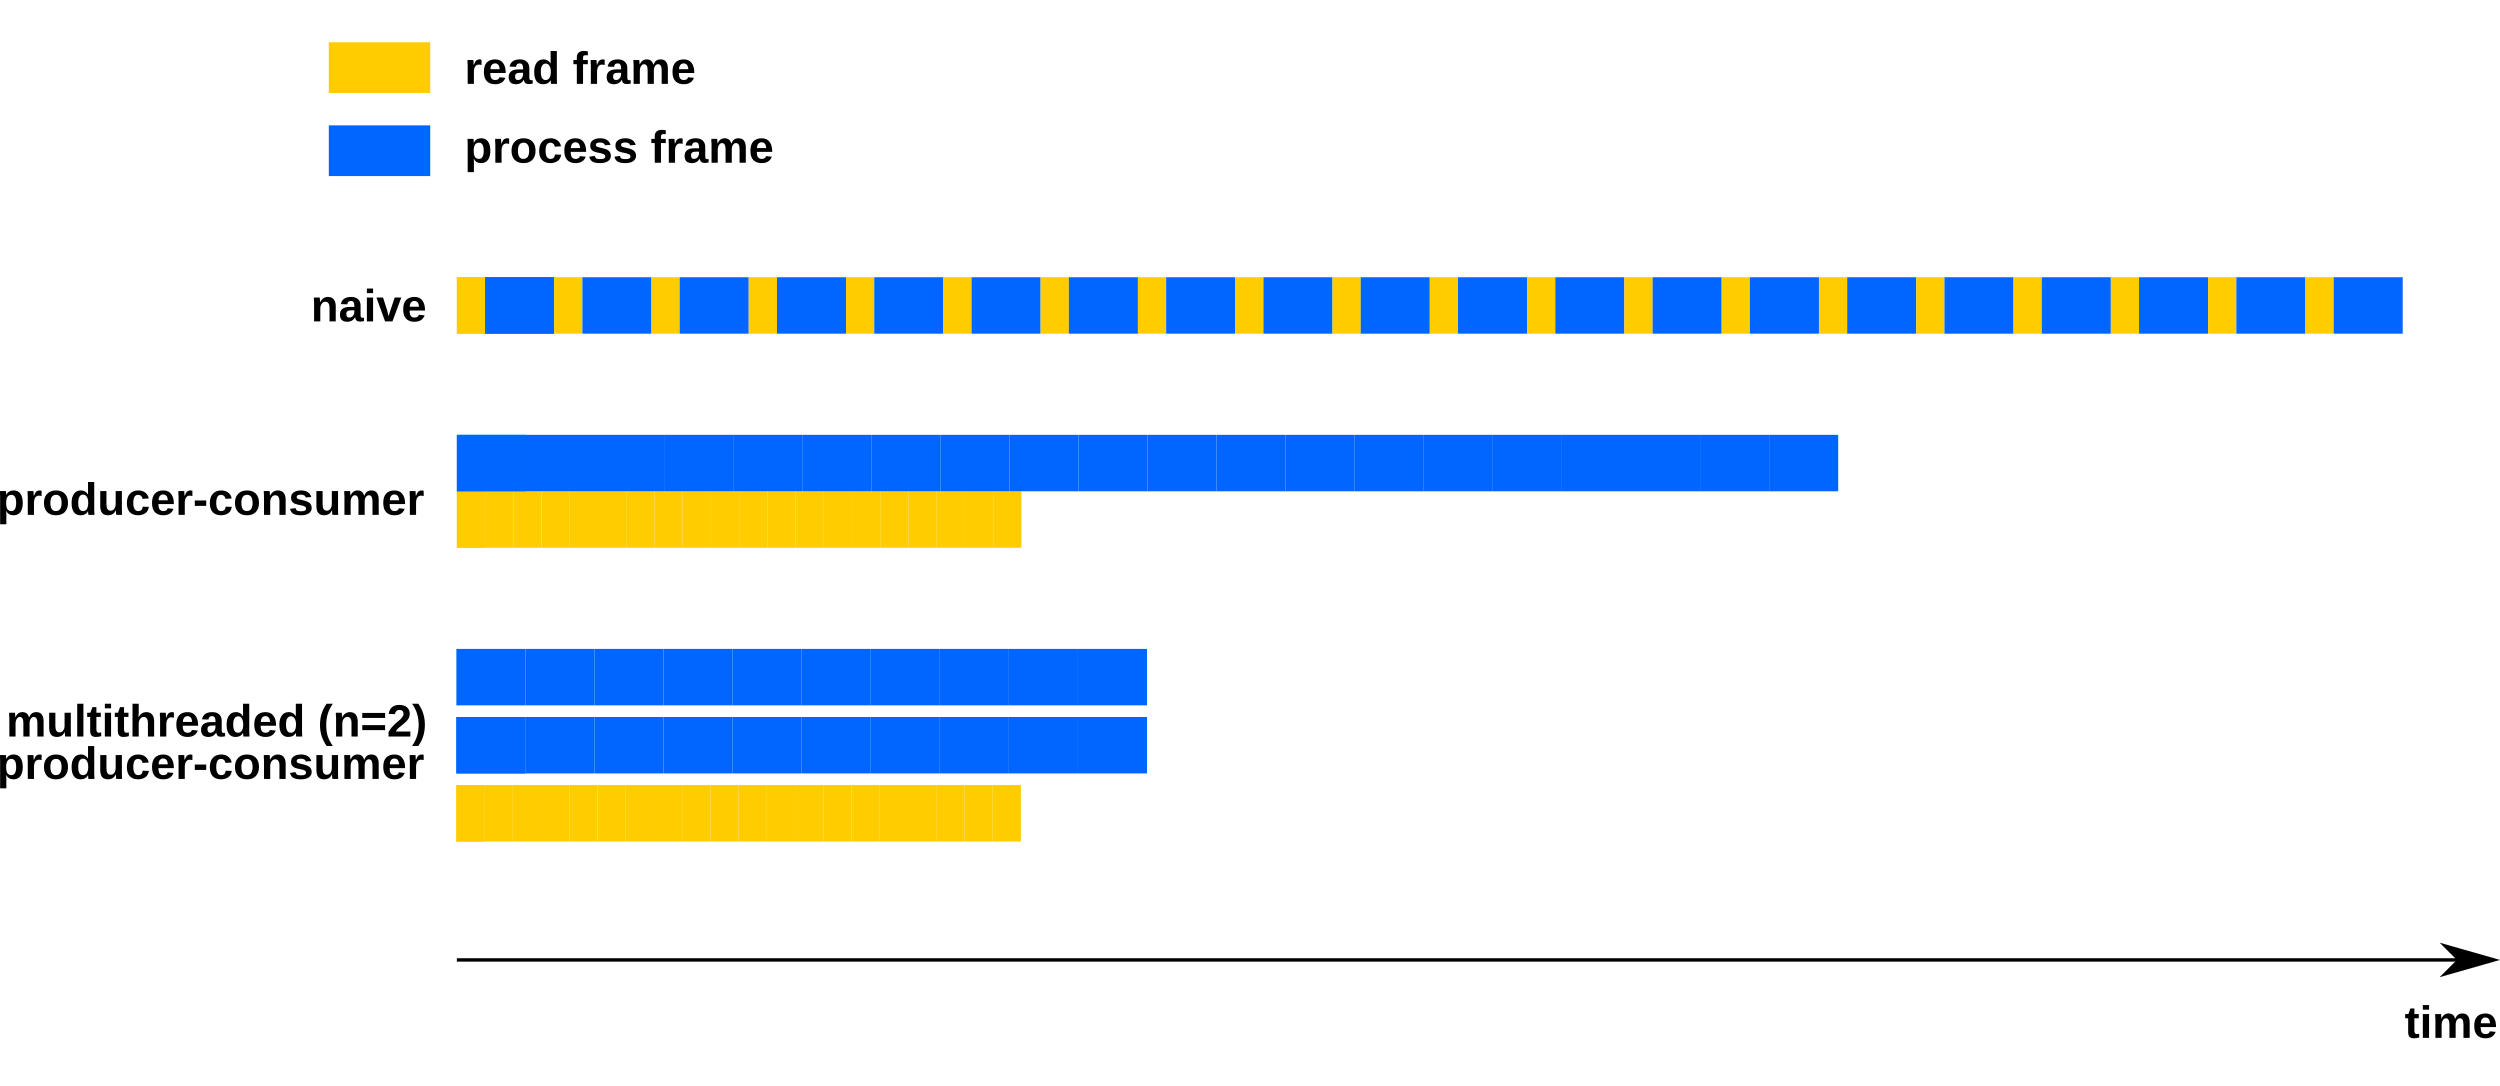
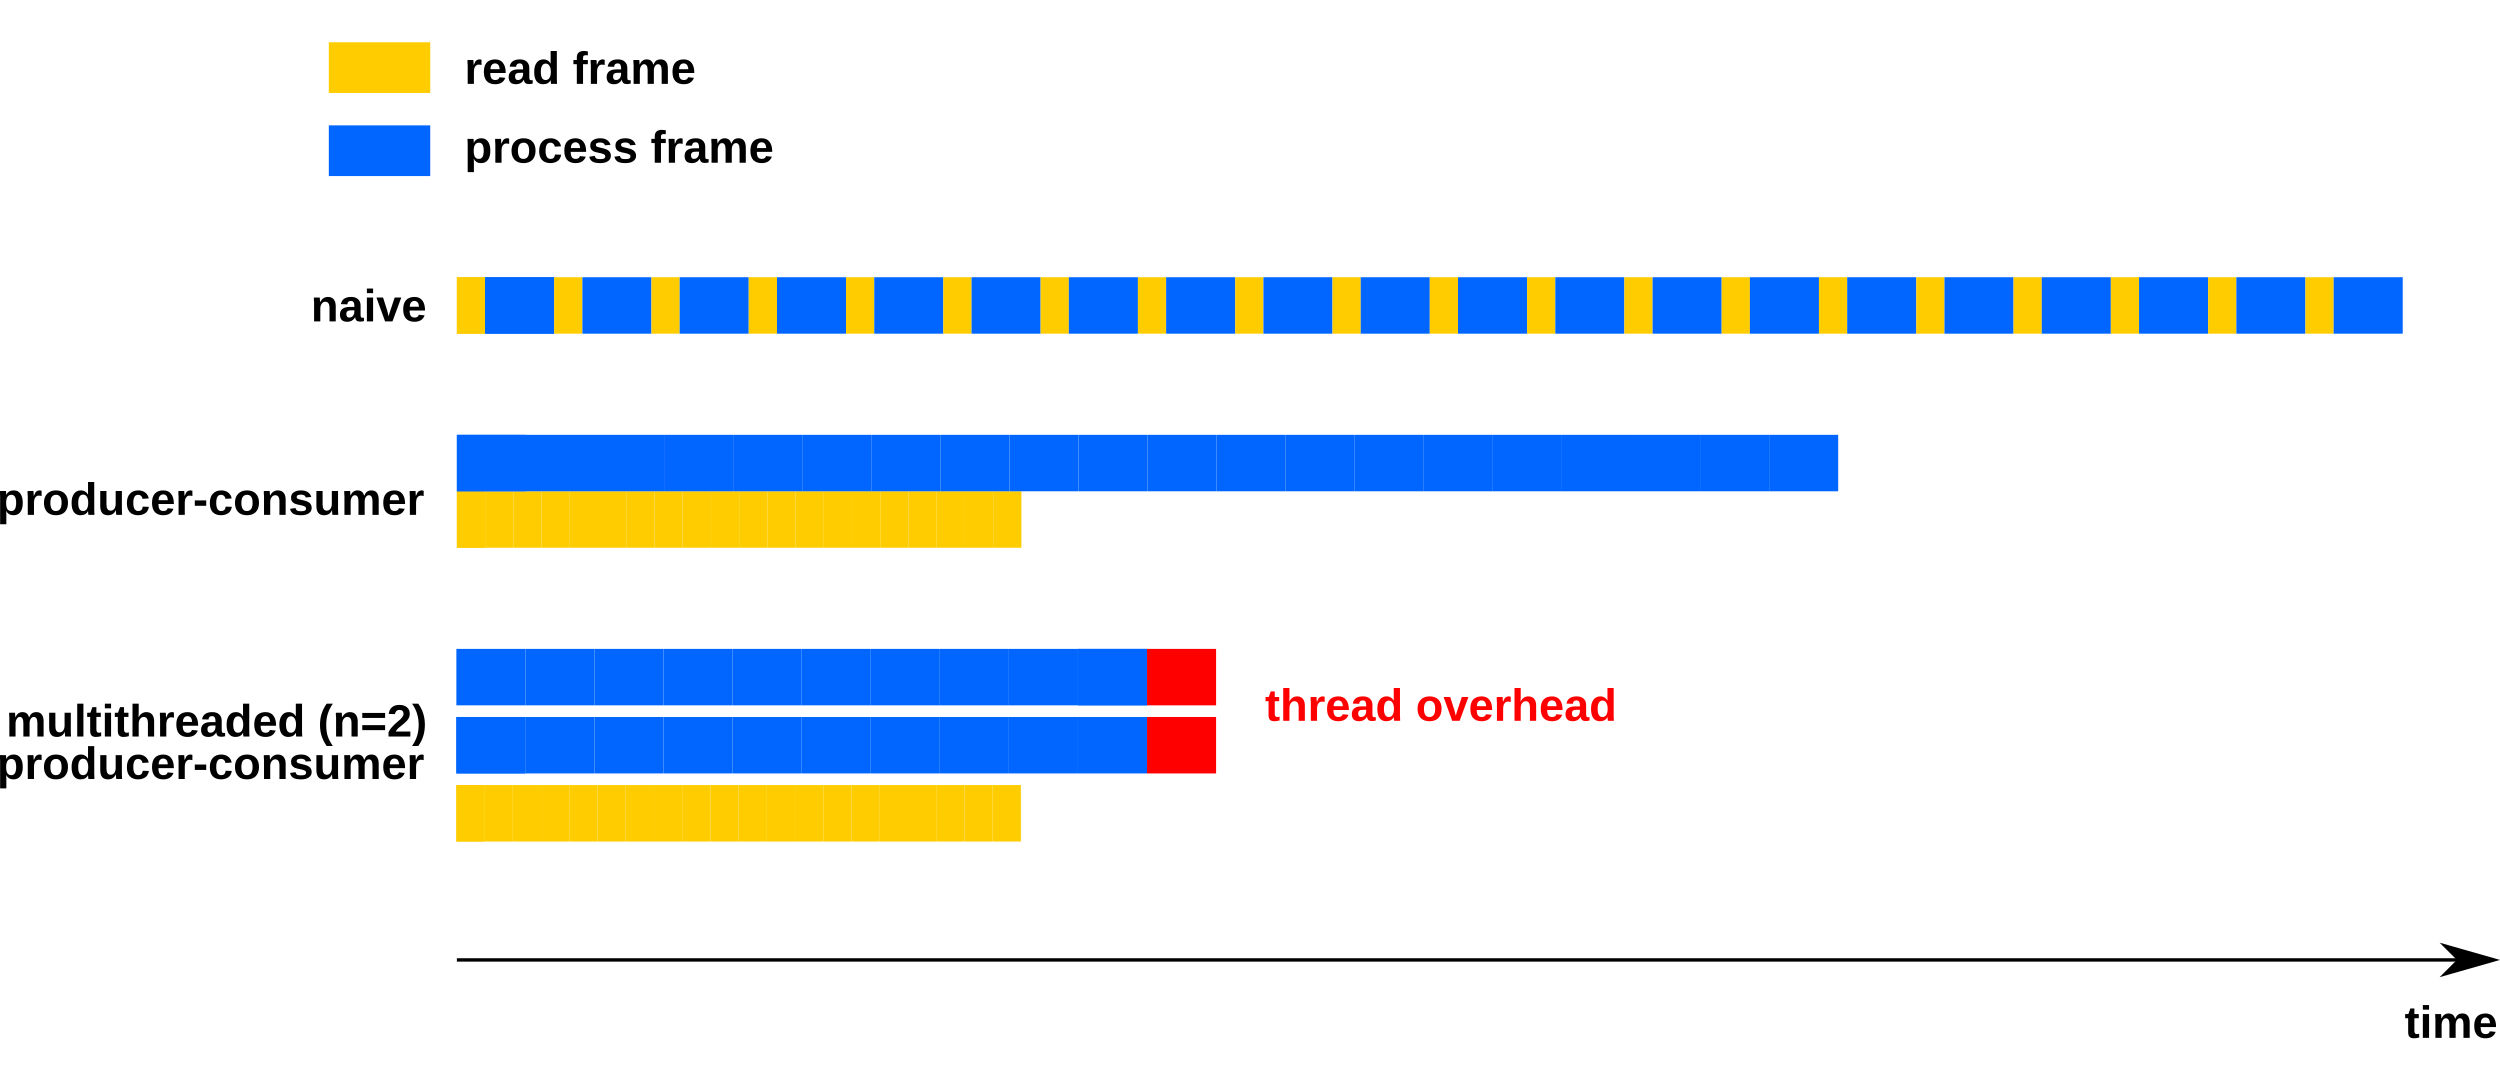
<svg xmlns="http://www.w3.org/2000/svg" xmlns:xlink="http://www.w3.org/1999/xlink" width="194.993mm" height="84.696mm" viewBox="0 0 194.993 84.696" version="1.1" id="svg8">
  <defs id="defs2">
    <marker orient="auto" refY="0" refX="0" id="Arrow1Lend" style="overflow:visible">
      <path id="path4773" d="M 0,0 5,-5 -12.5,0 5,5 Z" style="fill:#000000;fill-opacity:1;fill-rule:evenodd;stroke:#000000;stroke-width:1pt;stroke-opacity:1" transform="matrix(-0.8,0,0,-0.8,-10,0)" />
    </marker>
  </defs>
  <g id="layer1" transform="translate(2.115622,3.878831)">
    <text id="text5450" y="61.593" x="184.696" style="font-style:normal;font-variant:normal;font-weight:bold;font-stretch:normal;font-size:3.528px;line-height:10;font-family:Arial;-inkscape-font-specification:'Arial Bold';letter-spacing:0px;word-spacing:0px;fill:#000000;fill-opacity:1;stroke:none;stroke-width:0.265" xml:space="preserve">
      <tspan style="stroke-width:0.265" y="80.205" x="184.696" id="tspan5448" />
    </text>
-     <g id="g1742" transform="translate(0,1.170832)">
-       <rect transform="rotate(-90)" y="33.519" x="-37.673" height="2.202" width="4.403" id="rect827" style="fill:#ffcc00;fill-opacity:1;stroke:none;stroke-width:0.027;stroke-miterlimit:10;stroke-dasharray:none;stroke-dashoffset:0" />
-       <use id="use4622" xlink:href="#rect827" y="0" x="0" width="100%" height="100%" />
-       <use id="use4624" transform="translate(2.201579)" xlink:href="#rect827" y="0" x="0" width="100%" height="100%" />
-       <use id="use4626" transform="translate(4.403158)" xlink:href="#rect827" y="0" x="0" width="100%" height="100%" />
-       <use id="use4628" transform="translate(6.604738)" xlink:href="#rect827" y="0" x="0" width="100%" height="100%" />
-       <use id="use4630" transform="translate(8.806316)" xlink:href="#rect827" y="0" x="0" width="100%" height="100%" />
-       <use id="use4632" transform="translate(11.00789)" xlink:href="#rect827" y="0" x="0" width="100%" height="100%" />
-       <use id="use4634" transform="translate(13.20947)" xlink:href="#rect827" y="0" x="0" width="100%" height="100%" />
-       <use id="use4636" transform="translate(15.41105)" xlink:href="#rect827" y="0" x="0" width="100%" height="100%" />
-       <use id="use4638" transform="translate(17.61263)" xlink:href="#rect827" y="0" x="0" width="100%" height="100%" />
-       <use id="use4640" transform="translate(19.81421)" xlink:href="#rect827" y="0" x="0" width="100%" height="100%" />
-       <use id="use4642" transform="translate(22.01579)" xlink:href="#rect827" y="0" x="0" width="100%" height="100%" />
-       <use id="use4644" transform="translate(24.21737)" xlink:href="#rect827" y="0" x="0" width="100%" height="100%" />
-       <use id="use4646" transform="translate(26.41895)" xlink:href="#rect827" y="0" x="0" width="100%" height="100%" />
-       <use id="use4648" transform="translate(28.62053)" xlink:href="#rect827" y="0" x="0" width="100%" height="100%" />
-       <use id="use4650" transform="translate(30.82211)" xlink:href="#rect827" y="0" x="0" width="100%" height="100%" />
-       <use id="use4652" transform="translate(33.02369)" xlink:href="#rect827" y="0" x="0" width="100%" height="100%" />
-       <use id="use4654" transform="translate(35.22527)" xlink:href="#rect827" y="0" x="0" width="100%" height="100%" />
-       <use id="use4656" transform="translate(37.42684)" xlink:href="#rect827" y="0" x="0" width="100%" height="100%" />
-       <use id="use4658" transform="translate(39.62842)" xlink:href="#rect827" y="0" x="0" width="100%" height="100%" />
-       <use id="use4660" transform="translate(41.83)" xlink:href="#rect827" y="0" x="0" width="100%" height="100%" />
-       <rect transform="rotate(-90)" style="fill:#0066ff;fill-opacity:1;stroke:none;stroke-width:0.042;stroke-miterlimit:10;stroke-dasharray:none;stroke-dashoffset:0" id="rect829" width="4.403" height="5.387" x="-33.27" y="33.519" />
-       <use id="use4662" xlink:href="#rect829" y="0" x="0" width="100%" height="100%" />
-       <use id="use4664" transform="translate(5.38696)" xlink:href="#rect829" y="0" x="0" width="100%" height="100%" />
-       <use id="use4666" transform="translate(10.77392)" xlink:href="#rect829" y="0" x="0" width="100%" height="100%" />
-       <use id="use4668" transform="translate(16.16088)" xlink:href="#rect829" y="0" x="0" width="100%" height="100%" />
-       <use id="use4670" transform="translate(21.54784)" xlink:href="#rect829" y="0" x="0" width="100%" height="100%" />
-       <use id="use4672" transform="translate(26.9348)" xlink:href="#rect829" y="0" x="0" width="100%" height="100%" />
-       <use id="use4674" transform="translate(32.32176)" xlink:href="#rect829" y="0" x="0" width="100%" height="100%" />
-       <use id="use4676" transform="translate(37.70872)" xlink:href="#rect829" y="0" x="0" width="100%" height="100%" />
-       <use id="use4678" transform="translate(43.09568)" xlink:href="#rect829" y="0" x="0" width="100%" height="100%" />
-       <use id="use4680" transform="translate(48.48264,-4e-6)" xlink:href="#rect829" y="0" x="0" width="100%" height="100%" />
-       <use id="use4682" transform="translate(53.8696,-4e-6)" xlink:href="#rect829" y="0" x="0" width="100%" height="100%" />
-       <use id="use4684" transform="translate(59.25656,-4e-6)" xlink:href="#rect829" y="0" x="0" width="100%" height="100%" />
-       <use id="use4686" transform="translate(64.64352,-4e-6)" xlink:href="#rect829" y="0" x="0" width="100%" height="100%" />
-       <use id="use4688" transform="translate(70.03048,-4e-6)" xlink:href="#rect829" y="0" x="0" width="100%" height="100%" />
-       <use id="use4690" transform="translate(75.41744,-4e-6)" xlink:href="#rect829" y="0" x="0" width="100%" height="100%" />
-       <use id="use4692" transform="translate(80.8044,-4e-6)" xlink:href="#rect829" y="0" x="0" width="100%" height="100%" />
-       <use id="use4694" transform="translate(86.19136,-5e-6)" xlink:href="#rect829" y="0" x="0" width="100%" height="100%" />
-       <use id="use4696" transform="translate(91.57831,5e-6)" xlink:href="#rect829" y="0" x="0" width="100%" height="100%" />
-       <use id="use4698" transform="translate(96.96527,5e-6)" xlink:href="#rect829" y="0" x="0" width="100%" height="100%" />
-       <use id="use4700" transform="translate(102.3522,-4e-6)" xlink:href="#rect829" y="0" x="0" width="100%" height="100%" />
-       <text id="text4762" y="35.107" x="-2.355" style="font-style:normal;font-variant:normal;font-weight:bold;font-stretch:normal;font-size:3.528px;line-height:10;font-family:Arial;-inkscape-font-specification:'Arial Bold';letter-spacing:0px;word-spacing:0px;fill:#000000;fill-opacity:1;stroke:none;stroke-width:0.265" xml:space="preserve">
-         <tspan style="stroke-width:0.265" y="35.107" x="-2.355" id="tspan4760">producer-consumer</tspan>
-       </text>
-     </g>
+     <rect style="fill:#ffcc00;fill-opacity:1;stroke:none;stroke-width:0.027;stroke-miterlimit:10;stroke-dasharray:none;stroke-dashoffset:0" id="rect827" width="4.403" height="2.202" x="-38.844" y="33.519" transform="rotate(-90)" />
+     <use height="100%" width="100%" x="0" y="0" xlink:href="#rect827" id="use4622" />
+     <use height="100%" width="100%" x="0" y="0" xlink:href="#rect827" transform="translate(2.201579)" id="use4624" />
+     <use height="100%" width="100%" x="0" y="0" xlink:href="#rect827" transform="translate(4.403158)" id="use4626" />
+     <use height="100%" width="100%" x="0" y="0" xlink:href="#rect827" transform="translate(6.604738)" id="use4628" />
+     <use height="100%" width="100%" x="0" y="0" xlink:href="#rect827" transform="translate(8.806316)" id="use4630" />
+     <use height="100%" width="100%" x="0" y="0" xlink:href="#rect827" transform="translate(11.00789)" id="use4632" />
+     <use height="100%" width="100%" x="0" y="0" xlink:href="#rect827" transform="translate(13.20947)" id="use4634" />
+     <use height="100%" width="100%" x="0" y="0" xlink:href="#rect827" transform="translate(15.41105)" id="use4636" />
+     <use height="100%" width="100%" x="0" y="0" xlink:href="#rect827" transform="translate(17.61263)" id="use4638" />
+     <use height="100%" width="100%" x="0" y="0" xlink:href="#rect827" transform="translate(19.81421)" id="use4640" />
+     <use height="100%" width="100%" x="0" y="0" xlink:href="#rect827" transform="translate(22.01579)" id="use4642" />
+     <use height="100%" width="100%" x="0" y="0" xlink:href="#rect827" transform="translate(24.21737)" id="use4644" />
+     <use height="100%" width="100%" x="0" y="0" xlink:href="#rect827" transform="translate(26.41895)" id="use4646" />
+     <use height="100%" width="100%" x="0" y="0" xlink:href="#rect827" transform="translate(28.62053)" id="use4648" />
+     <use height="100%" width="100%" x="0" y="0" xlink:href="#rect827" transform="translate(30.82211)" id="use4650" />
+     <use height="100%" width="100%" x="0" y="0" xlink:href="#rect827" transform="translate(33.02369)" id="use4652" />
+     <use height="100%" width="100%" x="0" y="0" xlink:href="#rect827" transform="translate(35.22527)" id="use4654" />
+     <use height="100%" width="100%" x="0" y="0" xlink:href="#rect827" transform="translate(37.42684)" id="use4656" />
+     <use height="100%" width="100%" x="0" y="0" xlink:href="#rect827" transform="translate(39.62842)" id="use4658" />
+     <use height="100%" width="100%" x="0" y="0" xlink:href="#rect827" transform="translate(41.83)" id="use4660" />
+     <rect y="33.519" x="-34.44" height="5.387" width="4.403" id="rect829" style="fill:#0066ff;fill-opacity:1;stroke:none;stroke-width:0.042;stroke-miterlimit:10;stroke-dasharray:none;stroke-dashoffset:0" transform="rotate(-90)" />
+     <use height="100%" width="100%" x="0" y="0" xlink:href="#rect829" id="use4662" />
+     <use height="100%" width="100%" x="0" y="0" xlink:href="#rect829" transform="translate(5.38696)" id="use4664" />
+     <use height="100%" width="100%" x="0" y="0" xlink:href="#rect829" transform="translate(10.77392)" id="use4666" />
+     <use height="100%" width="100%" x="0" y="0" xlink:href="#rect829" transform="translate(16.16088)" id="use4668" />
+     <use height="100%" width="100%" x="0" y="0" xlink:href="#rect829" transform="translate(21.54784)" id="use4670" />
+     <use height="100%" width="100%" x="0" y="0" xlink:href="#rect829" transform="translate(26.9348)" id="use4672" />
+     <use height="100%" width="100%" x="0" y="0" xlink:href="#rect829" transform="translate(32.32176)" id="use4674" />
+     <use height="100%" width="100%" x="0" y="0" xlink:href="#rect829" transform="translate(37.70872)" id="use4676" />
+     <use height="100%" width="100%" x="0" y="0" xlink:href="#rect829" transform="translate(43.09568)" id="use4678" />
+     <use height="100%" width="100%" x="0" y="0" xlink:href="#rect829" transform="translate(48.48264,-4e-6)" id="use4680" />
+     <use height="100%" width="100%" x="0" y="0" xlink:href="#rect829" transform="translate(53.8696,-4e-6)" id="use4682" />
+     <use height="100%" width="100%" x="0" y="0" xlink:href="#rect829" transform="translate(59.25656,-4e-6)" id="use4684" />
+     <use height="100%" width="100%" x="0" y="0" xlink:href="#rect829" transform="translate(64.64352,-4e-6)" id="use4686" />
+     <use height="100%" width="100%" x="0" y="0" xlink:href="#rect829" transform="translate(70.03048,-4e-6)" id="use4688" />
+     <use height="100%" width="100%" x="0" y="0" xlink:href="#rect829" transform="translate(75.41744,-4e-6)" id="use4690" />
+     <use height="100%" width="100%" x="0" y="0" xlink:href="#rect829" transform="translate(80.8044,-4e-6)" id="use4692" />
+     <use height="100%" width="100%" x="0" y="0" xlink:href="#rect829" transform="translate(86.19136,-5e-6)" id="use4694" />
+     <use height="100%" width="100%" x="0" y="0" xlink:href="#rect829" transform="translate(91.57831,5e-6)" id="use4696" />
+     <use height="100%" width="100%" x="0" y="0" xlink:href="#rect829" transform="translate(96.96527,5e-6)" id="use4698" />
+     <use height="100%" width="100%" x="0" y="0" xlink:href="#rect829" transform="translate(102.3522,-4e-6)" id="use4700" />
+     <text xml:space="preserve" style="font-style:normal;font-variant:normal;font-weight:bold;font-stretch:normal;font-size:3.528px;line-height:10;font-family:Arial;-inkscape-font-specification:'Arial Bold';letter-spacing:0px;word-spacing:0px;fill:#000000;fill-opacity:1;stroke:none;stroke-width:0.265" x="-2.355" y="36.278" id="text4762">
+       <tspan id="tspan4760" x="-2.355" y="36.278" style="stroke-width:0.265">producer-consumer</tspan>
+     </text>
    <g id="g1807">
      <path id="path4768" d="M 33.519,70.993 H 192.363" style="fill:none;stroke:#000000;stroke-width:0.265;stroke-linecap:butt;stroke-linejoin:miter;stroke-miterlimit:4;stroke-dasharray:none;stroke-opacity:1;marker-end:url(#Arrow1Lend)" />
      <text id="text5446" y="77.072" x="185.435" style="font-style:normal;font-variant:normal;font-weight:bold;font-stretch:normal;font-size:3.528px;line-height:10;font-family:Arial;-inkscape-font-specification:'Arial Bold';letter-spacing:0px;word-spacing:0px;fill:#000000;fill-opacity:1;stroke:none;stroke-width:0.265" xml:space="preserve">
        <tspan style="stroke-width:0.265" y="77.072" x="185.435" id="tspan5442">time</tspan>
        <tspan style="stroke-width:0.265" y="112.349" x="185.435" id="tspan5444" />
      </text>
    </g>
-     <g id="g1696" transform="translate(0,-0.07428235)">
-       <rect transform="rotate(-90)" style="fill:#ffcc00;fill-opacity:1;stroke:none;stroke-width:0.027;stroke-miterlimit:10;stroke-dasharray:none;stroke-dashoffset:0" id="rect819" width="4.403" height="2.202" x="-22.222" y="33.519" />
-       <rect transform="rotate(-90)" y="35.72" x="-22.222" height="5.387" width="4.403" id="rect821" style="fill:#0066ff;fill-opacity:1;stroke:none;stroke-width:0.042;stroke-miterlimit:10;stroke-dasharray:none;stroke-dashoffset:0" />
-       <rect transform="rotate(-90)" y="33.519" x="-22.222" height="2.202" width="4.403" id="rect5850" style="fill:#ffcc00;fill-opacity:1;stroke:none;stroke-width:0.027;stroke-miterlimit:10;stroke-dasharray:none;stroke-dashoffset:0" />
-       <rect transform="rotate(-90)" style="fill:#0066ff;fill-opacity:1;stroke:none;stroke-width:0.042;stroke-miterlimit:10;stroke-dasharray:none;stroke-dashoffset:0" id="rect5852" width="4.403" height="5.387" x="-22.222" y="35.72" />
-       <rect transform="rotate(-90)" y="41.107" x="-22.222" height="2.202" width="4.403" id="rect5856" style="fill:#ffcc00;fill-opacity:1;stroke:none;stroke-width:0.027;stroke-miterlimit:10;stroke-dasharray:none;stroke-dashoffset:0" />
-       <rect transform="rotate(-90)" style="fill:#0066ff;fill-opacity:1;stroke:none;stroke-width:0.042;stroke-miterlimit:10;stroke-dasharray:none;stroke-dashoffset:0" id="rect5858" width="4.403" height="5.387" x="-22.222" y="43.309" />
-       <rect transform="rotate(-90)" y="48.696" x="-22.222" height="2.202" width="4.403" id="rect5862" style="fill:#ffcc00;fill-opacity:1;stroke:none;stroke-width:0.027;stroke-miterlimit:10;stroke-dasharray:none;stroke-dashoffset:0" />
-       <rect transform="rotate(-90)" style="fill:#0066ff;fill-opacity:1;stroke:none;stroke-width:0.042;stroke-miterlimit:10;stroke-dasharray:none;stroke-dashoffset:0" id="rect5864" width="4.403" height="5.387" x="-22.222" y="50.897" />
-       <rect transform="rotate(-90)" y="56.284" x="-22.222" height="2.202" width="4.403" id="rect5868" style="fill:#ffcc00;fill-opacity:1;stroke:none;stroke-width:0.027;stroke-miterlimit:10;stroke-dasharray:none;stroke-dashoffset:0" />
-       <rect transform="rotate(-90)" style="fill:#0066ff;fill-opacity:1;stroke:none;stroke-width:0.042;stroke-miterlimit:10;stroke-dasharray:none;stroke-dashoffset:0" id="rect5870" width="4.403" height="5.387" x="-22.222" y="58.486" />
-       <rect transform="rotate(-90)" y="63.873" x="-22.222" height="2.202" width="4.403" id="rect5874" style="fill:#ffcc00;fill-opacity:1;stroke:none;stroke-width:0.027;stroke-miterlimit:10;stroke-dasharray:none;stroke-dashoffset:0" />
-       <rect transform="rotate(-90)" style="fill:#0066ff;fill-opacity:1;stroke:none;stroke-width:0.042;stroke-miterlimit:10;stroke-dasharray:none;stroke-dashoffset:0" id="rect5876" width="4.403" height="5.387" x="-22.222" y="66.074" />
-       <rect transform="rotate(-90)" y="71.461" x="-22.222" height="2.202" width="4.403" id="rect5880" style="fill:#ffcc00;fill-opacity:1;stroke:none;stroke-width:0.027;stroke-miterlimit:10;stroke-dasharray:none;stroke-dashoffset:0" />
-       <rect transform="rotate(-90)" style="fill:#0066ff;fill-opacity:1;stroke:none;stroke-width:0.042;stroke-miterlimit:10;stroke-dasharray:none;stroke-dashoffset:0" id="rect5882" width="4.403" height="5.387" x="-22.222" y="73.663" />
-       <rect transform="rotate(-90)" y="79.05" x="-22.222" height="2.202" width="4.403" id="rect5886" style="fill:#ffcc00;fill-opacity:1;stroke:none;stroke-width:0.027;stroke-miterlimit:10;stroke-dasharray:none;stroke-dashoffset:0" />
-       <rect transform="rotate(-90)" style="fill:#0066ff;fill-opacity:1;stroke:none;stroke-width:0.042;stroke-miterlimit:10;stroke-dasharray:none;stroke-dashoffset:0" id="rect5888" width="4.403" height="5.387" x="-22.222" y="81.252" />
-       <rect transform="rotate(-90)" y="86.638" x="-22.222" height="2.202" width="4.403" id="rect5892" style="fill:#ffcc00;fill-opacity:1;stroke:none;stroke-width:0.027;stroke-miterlimit:10;stroke-dasharray:none;stroke-dashoffset:0" />
-       <rect transform="rotate(-90)" style="fill:#0066ff;fill-opacity:1;stroke:none;stroke-width:0.042;stroke-miterlimit:10;stroke-dasharray:none;stroke-dashoffset:0" id="rect5894" width="4.403" height="5.387" x="-22.222" y="88.84" />
-       <rect transform="rotate(-90)" y="94.227" x="-22.222" height="2.202" width="4.403" id="rect5898" style="fill:#ffcc00;fill-opacity:1;stroke:none;stroke-width:0.027;stroke-miterlimit:10;stroke-dasharray:none;stroke-dashoffset:0" />
-       <rect transform="rotate(-90)" style="fill:#0066ff;fill-opacity:1;stroke:none;stroke-width:0.042;stroke-miterlimit:10;stroke-dasharray:none;stroke-dashoffset:0" id="rect5900" width="4.403" height="5.387" x="-22.222" y="96.429" />
-       <rect transform="rotate(-90)" y="101.816" x="-22.222" height="2.202" width="4.403" id="rect5904" style="fill:#ffcc00;fill-opacity:1;stroke:none;stroke-width:0.027;stroke-miterlimit:10;stroke-dasharray:none;stroke-dashoffset:0" />
-       <rect transform="rotate(-90)" style="fill:#0066ff;fill-opacity:1;stroke:none;stroke-width:0.042;stroke-miterlimit:10;stroke-dasharray:none;stroke-dashoffset:0" id="rect5906" width="4.403" height="5.387" x="-22.222" y="104.017" />
-       <rect transform="rotate(-90)" y="109.404" x="-22.222" height="2.202" width="4.403" id="rect5910" style="fill:#ffcc00;fill-opacity:1;stroke:none;stroke-width:0.027;stroke-miterlimit:10;stroke-dasharray:none;stroke-dashoffset:0" />
-       <rect transform="rotate(-90)" style="fill:#0066ff;fill-opacity:1;stroke:none;stroke-width:0.042;stroke-miterlimit:10;stroke-dasharray:none;stroke-dashoffset:0" id="rect5912" width="4.403" height="5.387" x="-22.222" y="111.606" />
-       <rect transform="rotate(-90)" y="116.993" x="-22.222" height="2.202" width="4.403" id="rect5916" style="fill:#ffcc00;fill-opacity:1;stroke:none;stroke-width:0.027;stroke-miterlimit:10;stroke-dasharray:none;stroke-dashoffset:0" />
-       <rect transform="rotate(-90)" style="fill:#0066ff;fill-opacity:1;stroke:none;stroke-width:0.042;stroke-miterlimit:10;stroke-dasharray:none;stroke-dashoffset:0" id="rect5918" width="4.403" height="5.387" x="-22.222" y="119.194" />
-       <rect transform="rotate(-90)" y="124.581" x="-22.222" height="2.202" width="4.403" id="rect5922" style="fill:#ffcc00;fill-opacity:1;stroke:none;stroke-width:0.027;stroke-miterlimit:10;stroke-dasharray:none;stroke-dashoffset:0" />
-       <rect transform="rotate(-90)" style="fill:#0066ff;fill-opacity:1;stroke:none;stroke-width:0.042;stroke-miterlimit:10;stroke-dasharray:none;stroke-dashoffset:0" id="rect5924" width="4.403" height="5.387" x="-22.222" y="126.783" />
-       <rect transform="rotate(-90)" y="132.17" x="-22.222" height="2.202" width="4.403" id="rect5928" style="fill:#ffcc00;fill-opacity:1;stroke:none;stroke-width:0.027;stroke-miterlimit:10;stroke-dasharray:none;stroke-dashoffset:0" />
-       <rect transform="rotate(-90)" style="fill:#0066ff;fill-opacity:1;stroke:none;stroke-width:0.042;stroke-miterlimit:10;stroke-dasharray:none;stroke-dashoffset:0" id="rect5930" width="4.403" height="5.387" x="-22.222" y="134.371" />
-       <rect transform="rotate(-90)" y="139.758" x="-22.222" height="2.202" width="4.403" id="rect5934" style="fill:#ffcc00;fill-opacity:1;stroke:none;stroke-width:0.027;stroke-miterlimit:10;stroke-dasharray:none;stroke-dashoffset:0" />
-       <rect transform="rotate(-90)" style="fill:#0066ff;fill-opacity:1;stroke:none;stroke-width:0.042;stroke-miterlimit:10;stroke-dasharray:none;stroke-dashoffset:0" id="rect5936" width="4.403" height="5.387" x="-22.222" y="141.96" />
-       <rect transform="rotate(-90)" y="147.347" x="-22.222" height="2.202" width="4.403" id="rect5940" style="fill:#ffcc00;fill-opacity:1;stroke:none;stroke-width:0.027;stroke-miterlimit:10;stroke-dasharray:none;stroke-dashoffset:0" />
-       <rect transform="rotate(-90)" style="fill:#0066ff;fill-opacity:1;stroke:none;stroke-width:0.042;stroke-miterlimit:10;stroke-dasharray:none;stroke-dashoffset:0" id="rect5942" width="4.403" height="5.387" x="-22.222" y="149.548" />
-       <rect transform="rotate(-90)" y="154.935" x="-22.222" height="2.202" width="4.403" id="rect5946" style="fill:#ffcc00;fill-opacity:1;stroke:none;stroke-width:0.027;stroke-miterlimit:10;stroke-dasharray:none;stroke-dashoffset:0" />
-       <rect transform="rotate(-90)" style="fill:#0066ff;fill-opacity:1;stroke:none;stroke-width:0.042;stroke-miterlimit:10;stroke-dasharray:none;stroke-dashoffset:0" id="rect5948" width="4.403" height="5.387" x="-22.222" y="157.137" />
-       <rect transform="rotate(-90)" y="162.524" x="-22.222" height="2.202" width="4.403" id="rect5952" style="fill:#ffcc00;fill-opacity:1;stroke:none;stroke-width:0.027;stroke-miterlimit:10;stroke-dasharray:none;stroke-dashoffset:0" />
-       <rect transform="rotate(-90)" style="fill:#0066ff;fill-opacity:1;stroke:none;stroke-width:0.042;stroke-miterlimit:10;stroke-dasharray:none;stroke-dashoffset:0" id="rect5954" width="4.403" height="5.387" x="-22.222" y="164.725" />
-       <rect transform="rotate(-90)" y="170.112" x="-22.222" height="2.202" width="4.403" id="rect5958" style="fill:#ffcc00;fill-opacity:1;stroke:none;stroke-width:0.027;stroke-miterlimit:10;stroke-dasharray:none;stroke-dashoffset:0" />
-       <rect transform="rotate(-90)" style="fill:#0066ff;fill-opacity:1;stroke:none;stroke-width:0.042;stroke-miterlimit:10;stroke-dasharray:none;stroke-dashoffset:0" id="rect5960" width="4.403" height="5.387" x="-22.222" y="172.314" />
-       <rect transform="rotate(-90)" y="177.701" x="-22.222" height="2.202" width="4.403" id="rect5964" style="fill:#ffcc00;fill-opacity:1;stroke:none;stroke-width:0.027;stroke-miterlimit:10;stroke-dasharray:none;stroke-dashoffset:0" />
-       <rect transform="rotate(-90)" style="fill:#0066ff;fill-opacity:1;stroke:none;stroke-width:0.042;stroke-miterlimit:10;stroke-dasharray:none;stroke-dashoffset:0" id="rect5966" width="4.403" height="5.387" x="-22.222" y="179.903" />
-       <text xml:space="preserve" style="font-style:normal;font-variant:normal;font-weight:bold;font-stretch:normal;font-size:3.528px;line-height:10;font-family:Arial;-inkscape-font-specification:'Arial Bold';letter-spacing:0px;word-spacing:0px;fill:#000000;fill-opacity:1;stroke:none;stroke-width:0.265" x="22.134" y="21.262" id="text6066">
-         <tspan id="tspan6064" x="22.134" y="21.262" style="stroke-width:0.265">naive</tspan>
-       </text>
-     </g>
+     <rect y="33.519" x="-22.147" height="2.202" width="4.403" id="rect819" style="fill:#ffcc00;fill-opacity:1;stroke:none;stroke-width:0.027;stroke-miterlimit:10;stroke-dasharray:none;stroke-dashoffset:0" transform="rotate(-90)" />
+     <rect style="fill:#0066ff;fill-opacity:1;stroke:none;stroke-width:0.042;stroke-miterlimit:10;stroke-dasharray:none;stroke-dashoffset:0" id="rect821" width="4.403" height="5.387" x="-22.147" y="35.72" transform="rotate(-90)" />
+     <rect style="fill:#ffcc00;fill-opacity:1;stroke:none;stroke-width:0.027;stroke-miterlimit:10;stroke-dasharray:none;stroke-dashoffset:0" id="rect5850" width="4.403" height="2.202" x="-22.147" y="33.519" transform="rotate(-90)" />
+     <rect y="35.72" x="-22.147" height="5.387" width="4.403" id="rect5852" style="fill:#0066ff;fill-opacity:1;stroke:none;stroke-width:0.042;stroke-miterlimit:10;stroke-dasharray:none;stroke-dashoffset:0" transform="rotate(-90)" />
+     <rect style="fill:#ffcc00;fill-opacity:1;stroke:none;stroke-width:0.027;stroke-miterlimit:10;stroke-dasharray:none;stroke-dashoffset:0" id="rect5856" width="4.403" height="2.202" x="-22.147" y="41.107" transform="rotate(-90)" />
+     <rect y="43.309" x="-22.147" height="5.387" width="4.403" id="rect5858" style="fill:#0066ff;fill-opacity:1;stroke:none;stroke-width:0.042;stroke-miterlimit:10;stroke-dasharray:none;stroke-dashoffset:0" transform="rotate(-90)" />
+     <rect style="fill:#ffcc00;fill-opacity:1;stroke:none;stroke-width:0.027;stroke-miterlimit:10;stroke-dasharray:none;stroke-dashoffset:0" id="rect5862" width="4.403" height="2.202" x="-22.147" y="48.696" transform="rotate(-90)" />
+     <rect y="50.897" x="-22.147" height="5.387" width="4.403" id="rect5864" style="fill:#0066ff;fill-opacity:1;stroke:none;stroke-width:0.042;stroke-miterlimit:10;stroke-dasharray:none;stroke-dashoffset:0" transform="rotate(-90)" />
+     <rect style="fill:#ffcc00;fill-opacity:1;stroke:none;stroke-width:0.027;stroke-miterlimit:10;stroke-dasharray:none;stroke-dashoffset:0" id="rect5868" width="4.403" height="2.202" x="-22.147" y="56.284" transform="rotate(-90)" />
+     <rect y="58.486" x="-22.147" height="5.387" width="4.403" id="rect5870" style="fill:#0066ff;fill-opacity:1;stroke:none;stroke-width:0.042;stroke-miterlimit:10;stroke-dasharray:none;stroke-dashoffset:0" transform="rotate(-90)" />
+     <rect style="fill:#ffcc00;fill-opacity:1;stroke:none;stroke-width:0.027;stroke-miterlimit:10;stroke-dasharray:none;stroke-dashoffset:0" id="rect5874" width="4.403" height="2.202" x="-22.147" y="63.873" transform="rotate(-90)" />
+     <rect y="66.074" x="-22.147" height="5.387" width="4.403" id="rect5876" style="fill:#0066ff;fill-opacity:1;stroke:none;stroke-width:0.042;stroke-miterlimit:10;stroke-dasharray:none;stroke-dashoffset:0" transform="rotate(-90)" />
+     <rect style="fill:#ffcc00;fill-opacity:1;stroke:none;stroke-width:0.027;stroke-miterlimit:10;stroke-dasharray:none;stroke-dashoffset:0" id="rect5880" width="4.403" height="2.202" x="-22.147" y="71.461" transform="rotate(-90)" />
+     <rect y="73.663" x="-22.147" height="5.387" width="4.403" id="rect5882" style="fill:#0066ff;fill-opacity:1;stroke:none;stroke-width:0.042;stroke-miterlimit:10;stroke-dasharray:none;stroke-dashoffset:0" transform="rotate(-90)" />
+     <rect style="fill:#ffcc00;fill-opacity:1;stroke:none;stroke-width:0.027;stroke-miterlimit:10;stroke-dasharray:none;stroke-dashoffset:0" id="rect5886" width="4.403" height="2.202" x="-22.147" y="79.05" transform="rotate(-90)" />
+     <rect y="81.252" x="-22.147" height="5.387" width="4.403" id="rect5888" style="fill:#0066ff;fill-opacity:1;stroke:none;stroke-width:0.042;stroke-miterlimit:10;stroke-dasharray:none;stroke-dashoffset:0" transform="rotate(-90)" />
+     <rect style="fill:#ffcc00;fill-opacity:1;stroke:none;stroke-width:0.027;stroke-miterlimit:10;stroke-dasharray:none;stroke-dashoffset:0" id="rect5892" width="4.403" height="2.202" x="-22.147" y="86.638" transform="rotate(-90)" />
+     <rect y="88.84" x="-22.147" height="5.387" width="4.403" id="rect5894" style="fill:#0066ff;fill-opacity:1;stroke:none;stroke-width:0.042;stroke-miterlimit:10;stroke-dasharray:none;stroke-dashoffset:0" transform="rotate(-90)" />
+     <rect style="fill:#ffcc00;fill-opacity:1;stroke:none;stroke-width:0.027;stroke-miterlimit:10;stroke-dasharray:none;stroke-dashoffset:0" id="rect5898" width="4.403" height="2.202" x="-22.147" y="94.227" transform="rotate(-90)" />
+     <rect y="96.429" x="-22.147" height="5.387" width="4.403" id="rect5900" style="fill:#0066ff;fill-opacity:1;stroke:none;stroke-width:0.042;stroke-miterlimit:10;stroke-dasharray:none;stroke-dashoffset:0" transform="rotate(-90)" />
+     <rect style="fill:#ffcc00;fill-opacity:1;stroke:none;stroke-width:0.027;stroke-miterlimit:10;stroke-dasharray:none;stroke-dashoffset:0" id="rect5904" width="4.403" height="2.202" x="-22.147" y="101.816" transform="rotate(-90)" />
+     <rect y="104.017" x="-22.147" height="5.387" width="4.403" id="rect5906" style="fill:#0066ff;fill-opacity:1;stroke:none;stroke-width:0.042;stroke-miterlimit:10;stroke-dasharray:none;stroke-dashoffset:0" transform="rotate(-90)" />
+     <rect style="fill:#ffcc00;fill-opacity:1;stroke:none;stroke-width:0.027;stroke-miterlimit:10;stroke-dasharray:none;stroke-dashoffset:0" id="rect5910" width="4.403" height="2.202" x="-22.147" y="109.404" transform="rotate(-90)" />
+     <rect y="111.606" x="-22.147" height="5.387" width="4.403" id="rect5912" style="fill:#0066ff;fill-opacity:1;stroke:none;stroke-width:0.042;stroke-miterlimit:10;stroke-dasharray:none;stroke-dashoffset:0" transform="rotate(-90)" />
+     <rect style="fill:#ffcc00;fill-opacity:1;stroke:none;stroke-width:0.027;stroke-miterlimit:10;stroke-dasharray:none;stroke-dashoffset:0" id="rect5916" width="4.403" height="2.202" x="-22.147" y="116.993" transform="rotate(-90)" />
+     <rect y="119.194" x="-22.147" height="5.387" width="4.403" id="rect5918" style="fill:#0066ff;fill-opacity:1;stroke:none;stroke-width:0.042;stroke-miterlimit:10;stroke-dasharray:none;stroke-dashoffset:0" transform="rotate(-90)" />
+     <rect style="fill:#ffcc00;fill-opacity:1;stroke:none;stroke-width:0.027;stroke-miterlimit:10;stroke-dasharray:none;stroke-dashoffset:0" id="rect5922" width="4.403" height="2.202" x="-22.147" y="124.581" transform="rotate(-90)" />
+     <rect y="126.783" x="-22.147" height="5.387" width="4.403" id="rect5924" style="fill:#0066ff;fill-opacity:1;stroke:none;stroke-width:0.042;stroke-miterlimit:10;stroke-dasharray:none;stroke-dashoffset:0" transform="rotate(-90)" />
+     <rect style="fill:#ffcc00;fill-opacity:1;stroke:none;stroke-width:0.027;stroke-miterlimit:10;stroke-dasharray:none;stroke-dashoffset:0" id="rect5928" width="4.403" height="2.202" x="-22.147" y="132.17" transform="rotate(-90)" />
+     <rect y="134.371" x="-22.147" height="5.387" width="4.403" id="rect5930" style="fill:#0066ff;fill-opacity:1;stroke:none;stroke-width:0.042;stroke-miterlimit:10;stroke-dasharray:none;stroke-dashoffset:0" transform="rotate(-90)" />
+     <rect style="fill:#ffcc00;fill-opacity:1;stroke:none;stroke-width:0.027;stroke-miterlimit:10;stroke-dasharray:none;stroke-dashoffset:0" id="rect5934" width="4.403" height="2.202" x="-22.147" y="139.758" transform="rotate(-90)" />
+     <rect y="141.96" x="-22.147" height="5.387" width="4.403" id="rect5936" style="fill:#0066ff;fill-opacity:1;stroke:none;stroke-width:0.042;stroke-miterlimit:10;stroke-dasharray:none;stroke-dashoffset:0" transform="rotate(-90)" />
+     <rect style="fill:#ffcc00;fill-opacity:1;stroke:none;stroke-width:0.027;stroke-miterlimit:10;stroke-dasharray:none;stroke-dashoffset:0" id="rect5940" width="4.403" height="2.202" x="-22.147" y="147.347" transform="rotate(-90)" />
+     <rect y="149.548" x="-22.147" height="5.387" width="4.403" id="rect5942" style="fill:#0066ff;fill-opacity:1;stroke:none;stroke-width:0.042;stroke-miterlimit:10;stroke-dasharray:none;stroke-dashoffset:0" transform="rotate(-90)" />
+     <rect style="fill:#ffcc00;fill-opacity:1;stroke:none;stroke-width:0.027;stroke-miterlimit:10;stroke-dasharray:none;stroke-dashoffset:0" id="rect5946" width="4.403" height="2.202" x="-22.147" y="154.935" transform="rotate(-90)" />
+     <rect y="157.137" x="-22.147" height="5.387" width="4.403" id="rect5948" style="fill:#0066ff;fill-opacity:1;stroke:none;stroke-width:0.042;stroke-miterlimit:10;stroke-dasharray:none;stroke-dashoffset:0" transform="rotate(-90)" />
+     <rect style="fill:#ffcc00;fill-opacity:1;stroke:none;stroke-width:0.027;stroke-miterlimit:10;stroke-dasharray:none;stroke-dashoffset:0" id="rect5952" width="4.403" height="2.202" x="-22.147" y="162.524" transform="rotate(-90)" />
+     <rect y="164.725" x="-22.147" height="5.387" width="4.403" id="rect5954" style="fill:#0066ff;fill-opacity:1;stroke:none;stroke-width:0.042;stroke-miterlimit:10;stroke-dasharray:none;stroke-dashoffset:0" transform="rotate(-90)" />
+     <rect style="fill:#ffcc00;fill-opacity:1;stroke:none;stroke-width:0.027;stroke-miterlimit:10;stroke-dasharray:none;stroke-dashoffset:0" id="rect5958" width="4.403" height="2.202" x="-22.147" y="170.112" transform="rotate(-90)" />
+     <rect y="172.314" x="-22.147" height="5.387" width="4.403" id="rect5960" style="fill:#0066ff;fill-opacity:1;stroke:none;stroke-width:0.042;stroke-miterlimit:10;stroke-dasharray:none;stroke-dashoffset:0" transform="rotate(-90)" />
+     <rect style="fill:#ffcc00;fill-opacity:1;stroke:none;stroke-width:0.027;stroke-miterlimit:10;stroke-dasharray:none;stroke-dashoffset:0" id="rect5964" width="4.403" height="2.202" x="-22.147" y="177.701" transform="rotate(-90)" />
+     <rect y="179.903" x="-22.147" height="5.387" width="4.403" id="rect5966" style="fill:#0066ff;fill-opacity:1;stroke:none;stroke-width:0.042;stroke-miterlimit:10;stroke-dasharray:none;stroke-dashoffset:0" transform="rotate(-90)" />
+     <text id="text6066" y="21.188" x="22.134" style="font-style:normal;font-variant:normal;font-weight:bold;font-stretch:normal;font-size:3.528px;line-height:10;font-family:Arial;-inkscape-font-specification:'Arial Bold';letter-spacing:0px;word-spacing:0px;fill:#000000;fill-opacity:1;stroke:none;stroke-width:0.265" xml:space="preserve">
+       <tspan style="stroke-width:0.265" y="21.188" x="22.134" id="tspan6064">naive</tspan>
+     </text>
    <g id="g1650" transform="translate(0,6.3152415e-6)">
      <rect style="fill:#ffcc00;fill-opacity:1;stroke:none;stroke-width:0.048;stroke-miterlimit:10;stroke-dasharray:none;stroke-dashoffset:0" id="rect6060" width="7.91" height="3.955" x="23.531" y="-0.583" />
      <rect y="5.899" x="23.531" height="3.955" width="7.91" id="rect6062" style="fill:#0066ff;fill-opacity:1;stroke:none;stroke-width:0.048;stroke-miterlimit:10;stroke-dasharray:none;stroke-dashoffset:0" />
      <text id="text6070" y="2.658" x="34.113" style="font-style:normal;font-variant:normal;font-weight:bold;font-stretch:normal;font-size:3.528px;line-height:10;font-family:Arial;-inkscape-font-specification:'Arial Bold';letter-spacing:0px;word-spacing:0px;fill:#000000;fill-opacity:1;stroke:none;stroke-width:0.265" xml:space="preserve">
        <tspan style="stroke-width:0.265" y="2.658" x="34.113" id="tspan6068">read frame</tspan>
      </text>
      <text xml:space="preserve" style="font-style:normal;font-variant:normal;font-weight:bold;font-stretch:normal;font-size:3.528px;line-height:10;font-family:Arial;-inkscape-font-specification:'Arial Bold';letter-spacing:0px;word-spacing:0px;fill:#000000;fill-opacity:1;stroke:none;stroke-width:0.265" x="34.113" y="8.813" id="text6074">
        <tspan id="tspan6072" x="34.113" y="8.813" style="stroke-width:0.265">process frame</tspan>
      </text>
    </g>
-     <g id="g1795" transform="translate(0,-1.183018)">
-       <g transform="translate(-0.039251,-3.704167)" id="g1201">
-         <rect transform="rotate(-90)" y="33.519" x="-66.645" height="2.202" width="4.403" id="rect1071" style="fill:#ffcc00;fill-opacity:1;stroke:none;stroke-width:0.027;stroke-miterlimit:10;stroke-dasharray:none;stroke-dashoffset:0" />
-         <use id="use1073" xlink:href="#rect827" y="0" x="0" width="100%" height="100%" transform="translate(0,28.97188)" />
-         <use id="use1075" transform="translate(2.201579,28.97188)" xlink:href="#rect827" y="0" x="0" width="100%" height="100%" />
-         <use id="use1077" transform="translate(4.403158,28.97188)" xlink:href="#rect827" y="0" x="0" width="100%" height="100%" />
-         <use id="use1079" transform="translate(6.604738,28.97188)" xlink:href="#rect827" y="0" x="0" width="100%" height="100%" />
-         <use id="use1081" transform="translate(8.806316,28.97188)" xlink:href="#rect827" y="0" x="0" width="100%" height="100%" />
-         <use id="use1083" transform="translate(11.00789,28.97188)" xlink:href="#rect827" y="0" x="0" width="100%" height="100%" />
-         <use id="use1085" transform="translate(13.20947,28.97188)" xlink:href="#rect827" y="0" x="0" width="100%" height="100%" />
-         <use id="use1087" transform="translate(15.41105,28.97188)" xlink:href="#rect827" y="0" x="0" width="100%" height="100%" />
-         <use id="use1089" transform="translate(17.61263,28.97188)" xlink:href="#rect827" y="0" x="0" width="100%" height="100%" />
-         <use id="use1091" transform="translate(19.81421,28.97188)" xlink:href="#rect827" y="0" x="0" width="100%" height="100%" />
-         <use id="use1093" transform="translate(22.01579,28.97188)" xlink:href="#rect827" y="0" x="0" width="100%" height="100%" />
-         <use id="use1095" transform="translate(24.21737,28.97188)" xlink:href="#rect827" y="0" x="0" width="100%" height="100%" />
-         <use id="use1097" transform="translate(26.41895,28.97188)" xlink:href="#rect827" y="0" x="0" width="100%" height="100%" />
-         <use id="use1099" transform="translate(28.62053,28.97188)" xlink:href="#rect827" y="0" x="0" width="100%" height="100%" />
-         <use id="use1101" transform="translate(30.82211,28.97188)" xlink:href="#rect827" y="0" x="0" width="100%" height="100%" />
-         <use id="use1103" transform="translate(33.02369,28.97188)" xlink:href="#rect827" y="0" x="0" width="100%" height="100%" />
-         <use id="use1105" transform="translate(35.22527,28.97188)" xlink:href="#rect827" y="0" x="0" width="100%" height="100%" />
-         <use id="use1107" transform="translate(37.42684,28.97188)" xlink:href="#rect827" y="0" x="0" width="100%" height="100%" />
-         <use id="use1109" transform="translate(39.62842,28.97188)" xlink:href="#rect827" y="0" x="0" width="100%" height="100%" />
-         <use id="use1111" transform="translate(41.83,28.97188)" xlink:href="#rect827" y="0" x="0" width="100%" height="100%" />
-       </g>
-       <g transform="translate(-0.039251,-3.553106)" id="g1215">
-         <g id="g1178" transform="translate(0,-1.058333)">
-           <rect y="33.519" x="-62.241" height="5.387" width="4.403" id="rect1113" style="fill:#0066ff;fill-opacity:1;stroke:none;stroke-width:0.042;stroke-miterlimit:10;stroke-dasharray:none;stroke-dashoffset:0" transform="rotate(-90)" />
-           <use transform="translate(0,28.97188)" height="100%" width="100%" x="0" y="0" xlink:href="#rect829" id="use1115" />
-           <use height="100%" width="100%" x="0" y="0" xlink:href="#rect829" transform="translate(5.38696,28.97188)" id="use1117" />
-           <use height="100%" width="100%" x="0" y="0" xlink:href="#rect829" transform="translate(10.77392,28.97188)" id="use1119" />
-           <use height="100%" width="100%" x="0" y="0" xlink:href="#rect829" transform="translate(16.16088,28.97188)" id="use1121" />
-           <use height="100%" width="100%" x="0" y="0" xlink:href="#rect829" transform="translate(21.54784,28.97188)" id="use1123" />
-           <use height="100%" width="100%" x="0" y="0" xlink:href="#rect829" transform="translate(26.9348,28.97188)" id="use1125" />
-           <use height="100%" width="100%" x="0" y="0" xlink:href="#rect829" transform="translate(32.32176,28.97188)" id="use1127" />
-           <use height="100%" width="100%" x="0" y="0" xlink:href="#rect829" transform="translate(37.70872,28.97188)" id="use1129" />
-           <use height="100%" width="100%" x="0" y="0" xlink:href="#rect829" transform="translate(43.09568,28.97188)" id="use1131" />
-           <use height="100%" width="100%" x="0" y="0" xlink:href="#rect829" transform="translate(48.48264,28.97187)" id="use1133" />
-         </g>
-       </g>
-       <g transform="translate(0,-3.704167)" id="g1228">
-         <g id="g1165" transform="translate(-53.90886,-6.217708)">
-           <use height="100%" width="100%" x="0" y="0" xlink:href="#rect829" transform="translate(53.8696,28.97187)" id="use1135" />
-           <use height="100%" width="100%" x="0" y="0" xlink:href="#rect829" transform="translate(59.25656,28.97187)" id="use1137" />
-           <use height="100%" width="100%" x="0" y="0" xlink:href="#rect829" transform="translate(64.64352,28.97187)" id="use1139" />
-           <use height="100%" width="100%" x="0" y="0" xlink:href="#rect829" transform="translate(70.03048,28.97187)" id="use1141" />
-           <use height="100%" width="100%" x="0" y="0" xlink:href="#rect829" transform="translate(75.41744,28.97187)" id="use1143" />
-           <use height="100%" width="100%" x="0" y="0" xlink:href="#rect829" transform="translate(80.8044,28.97187)" id="use1145" />
-           <use height="100%" width="100%" x="0" y="0" xlink:href="#rect829" transform="translate(86.19136,28.97187)" id="use1147" />
-           <use height="100%" width="100%" x="0" y="0" xlink:href="#rect829" transform="translate(91.57831,28.97188)" id="use1149" />
-           <use height="100%" width="100%" x="0" y="0" xlink:href="#rect829" transform="translate(96.96527,28.97188)" id="use1151" />
-           <use height="100%" width="100%" x="0" y="0" xlink:href="#rect829" transform="translate(102.3522,28.97187)" id="use1153" />
-         </g>
-       </g>
-       <text xml:space="preserve" style="font-style:normal;font-variant:normal;font-weight:bold;font-stretch:normal;font-size:3.528px;line-height:10;font-family:Arial;-inkscape-font-specification:'Arial Bold';letter-spacing:0px;word-spacing:0px;fill:#000000;fill-opacity:1;stroke:none;stroke-width:0.265" x="-2.355" y="58.059" id="text1232">
-         <tspan id="tspan1230" x="-2.355" y="58.059" style="stroke-width:0.265">producer-consumer</tspan>
-       </text>
-       <text id="text1238" y="54.752" x="-1.635" style="font-style:normal;font-variant:normal;font-weight:bold;font-stretch:normal;font-size:3.528px;line-height:10;font-family:Arial;-inkscape-font-specification:'Arial Bold';letter-spacing:0px;word-spacing:0px;fill:#000000;fill-opacity:1;stroke:none;stroke-width:0.265" xml:space="preserve">
-         <tspan style="stroke-width:0.265" y="54.752" x="-1.635" id="tspan1236">multithreaded (n=2)</tspan>
-       </text>
-     </g>
+     <rect transform="rotate(-90)" y="33.479" x="-61.757" height="2.202" width="4.403" id="rect1071" style="fill:#ffcc00;fill-opacity:1;stroke:none;stroke-width:0.027;stroke-miterlimit:10;stroke-dasharray:none;stroke-dashoffset:0" />
+     <use id="use1073" xlink:href="#rect827" y="0" x="0" width="100%" height="100%" transform="translate(-0.039251,22.91386)" />
+     <use id="use1075" transform="translate(2.162328,22.91386)" xlink:href="#rect827" y="0" x="0" width="100%" height="100%" />
+     <use id="use1077" transform="translate(4.363907,22.91386)" xlink:href="#rect827" y="0" x="0" width="100%" height="100%" />
+     <use id="use1079" transform="translate(6.565487,22.91386)" xlink:href="#rect827" y="0" x="0" width="100%" height="100%" />
+     <use id="use1081" transform="translate(8.767065,22.91386)" xlink:href="#rect827" y="0" x="0" width="100%" height="100%" />
+     <use id="use1083" transform="translate(10.96864,22.91386)" xlink:href="#rect827" y="0" x="0" width="100%" height="100%" />
+     <use id="use1085" transform="translate(13.17022,22.91386)" xlink:href="#rect827" y="0" x="0" width="100%" height="100%" />
+     <use id="use1087" transform="translate(15.3718,22.91386)" xlink:href="#rect827" y="0" x="0" width="100%" height="100%" />
+     <use id="use1089" transform="translate(17.57338,22.91386)" xlink:href="#rect827" y="0" x="0" width="100%" height="100%" />
+     <use id="use1091" transform="translate(19.77496,22.91386)" xlink:href="#rect827" y="0" x="0" width="100%" height="100%" />
+     <use id="use1093" transform="translate(21.97654,22.91386)" xlink:href="#rect827" y="0" x="0" width="100%" height="100%" />
+     <use id="use1095" transform="translate(24.17812,22.91386)" xlink:href="#rect827" y="0" x="0" width="100%" height="100%" />
+     <use id="use1097" transform="translate(26.3797,22.91386)" xlink:href="#rect827" y="0" x="0" width="100%" height="100%" />
+     <use id="use1099" transform="translate(28.58128,22.91386)" xlink:href="#rect827" y="0" x="0" width="100%" height="100%" />
+     <use id="use1101" transform="translate(30.78286,22.91386)" xlink:href="#rect827" y="0" x="0" width="100%" height="100%" />
+     <use id="use1103" transform="translate(32.98443,22.91386)" xlink:href="#rect827" y="0" x="0" width="100%" height="100%" />
+     <use id="use1105" transform="translate(35.18601,22.91386)" xlink:href="#rect827" y="0" x="0" width="100%" height="100%" />
+     <use id="use1107" transform="translate(37.38759,22.91386)" xlink:href="#rect827" y="0" x="0" width="100%" height="100%" />
+     <use id="use1109" transform="translate(39.58917,22.91386)" xlink:href="#rect827" y="0" x="0" width="100%" height="100%" />
+     <use id="use1111" transform="translate(41.79075,22.91386)" xlink:href="#rect827" y="0" x="0" width="100%" height="100%" />
+     <rect transform="rotate(-90)" style="fill:#0066ff;fill-opacity:1;stroke:none;stroke-width:0.042;stroke-miterlimit:10;stroke-dasharray:none;stroke-dashoffset:0" id="rect1113" width="4.403" height="5.387" x="-56.447" y="33.479" />
+     <use id="use1115" xlink:href="#rect829" y="0" x="0" width="100%" height="100%" transform="translate(-0.039251,22.00659)" />
+     <use id="use1117" transform="translate(5.347709,22.00659)" xlink:href="#rect829" y="0" x="0" width="100%" height="100%" />
+     <use id="use1119" transform="translate(10.73467,22.00659)" xlink:href="#rect829" y="0" x="0" width="100%" height="100%" />
+     <use id="use1121" transform="translate(16.12163,22.00659)" xlink:href="#rect829" y="0" x="0" width="100%" height="100%" />
+     <use id="use1123" transform="translate(21.50859,22.00659)" xlink:href="#rect829" y="0" x="0" width="100%" height="100%" />
+     <use id="use1125" transform="translate(26.89555,22.00659)" xlink:href="#rect829" y="0" x="0" width="100%" height="100%" />
+     <use id="use1127" transform="translate(32.28251,22.00659)" xlink:href="#rect829" y="0" x="0" width="100%" height="100%" />
+     <use id="use1129" transform="translate(37.66947,22.00659)" xlink:href="#rect829" y="0" x="0" width="100%" height="100%" />
+     <use id="use1131" transform="translate(43.05643,22.00659)" xlink:href="#rect829" y="0" x="0" width="100%" height="100%" />
+     <use id="use1133" transform="translate(48.44339,22.00658)" xlink:href="#rect829" y="0" x="0" width="100%" height="100%" />
+     <use id="use1135" transform="translate(-0.039251,16.69615)" xlink:href="#rect829" y="0" x="0" width="100%" height="100%" />
+     <use id="use1137" transform="translate(5.347709,16.69615)" xlink:href="#rect829" y="0" x="0" width="100%" height="100%" />
+     <use id="use1139" transform="translate(10.73467,16.69615)" xlink:href="#rect829" y="0" x="0" width="100%" height="100%" />
+     <use id="use1141" transform="translate(16.12163,16.69615)" xlink:href="#rect829" y="0" x="0" width="100%" height="100%" />
+     <use id="use1143" transform="translate(21.50859,16.69615)" xlink:href="#rect829" y="0" x="0" width="100%" height="100%" />
+     <use id="use1145" transform="translate(26.89555,16.69615)" xlink:href="#rect829" y="0" x="0" width="100%" height="100%" />
+     <use id="use1147" transform="translate(32.28251,16.69615)" xlink:href="#rect829" y="0" x="0" width="100%" height="100%" />
+     <use id="use1149" transform="translate(37.66946,16.69616)" xlink:href="#rect829" y="0" x="0" width="100%" height="100%" />
+     <use id="use1151" transform="translate(43.05642,16.69616)" xlink:href="#rect829" y="0" x="0" width="100%" height="100%" />
+     <use id="use1153" transform="translate(48.44338,16.69615)" xlink:href="#rect829" y="0" x="0" width="100%" height="100%" />
+     <text id="text1232" y="56.876" x="-2.355" style="font-style:normal;font-variant:normal;font-weight:bold;font-stretch:normal;font-size:3.528px;line-height:10;font-family:Arial;-inkscape-font-specification:'Arial Bold';letter-spacing:0px;word-spacing:0px;fill:#000000;fill-opacity:1;stroke:none;stroke-width:0.265" xml:space="preserve">
+       <tspan style="stroke-width:0.265" y="56.876" x="-2.355" id="tspan1230">producer-consumer</tspan>
+     </text>
+     <text xml:space="preserve" style="font-style:normal;font-variant:normal;font-weight:bold;font-stretch:normal;font-size:3.528px;line-height:10;font-family:Arial;-inkscape-font-specification:'Arial Bold';letter-spacing:0px;word-spacing:0px;fill:#000000;fill-opacity:1;stroke:none;stroke-width:0.265" x="-1.635" y="53.569" id="text1238">
+       <tspan id="tspan1236" x="-1.635" y="53.569" style="stroke-width:0.265">multithreaded (n=2)</tspan>
+     </text>
+     <use height="100%" width="100%" x="0" y="0" xlink:href="#rect829" transform="translate(48.44338,16.69615)" id="use1098" />
+     <rect transform="rotate(-90)" style="fill:#ff0000;fill-opacity:1;stroke:none;stroke-width:0.042;stroke-miterlimit:10;stroke-dasharray:none;stroke-dashoffset:0" id="rect1194" width="4.403" height="5.387" x="-51.136" y="87.349" />
+     <rect y="87.349" x="-56.447" height="5.387" width="4.403" id="rect1196" style="fill:#ff0000;fill-opacity:1;stroke:none;stroke-width:0.042;stroke-miterlimit:10;stroke-dasharray:none;stroke-dashoffset:0" transform="rotate(-90)" />
+     <text xml:space="preserve" style="font-style:normal;font-variant:normal;font-weight:bold;font-stretch:normal;font-size:3.528px;line-height:10;font-family:Arial;-inkscape-font-specification:'Arial Bold';letter-spacing:0px;word-spacing:0px;fill:#ff0000;fill-opacity:1;stroke:none;stroke-width:0.265" x="96.548" y="52.342" id="text1200">
+       <tspan id="tspan1198" x="96.548" y="52.342" style="fill:#ff0000;fill-opacity:1;stroke-width:0.265">thread overhead</tspan>
+     </text>
  </g>
</svg>
